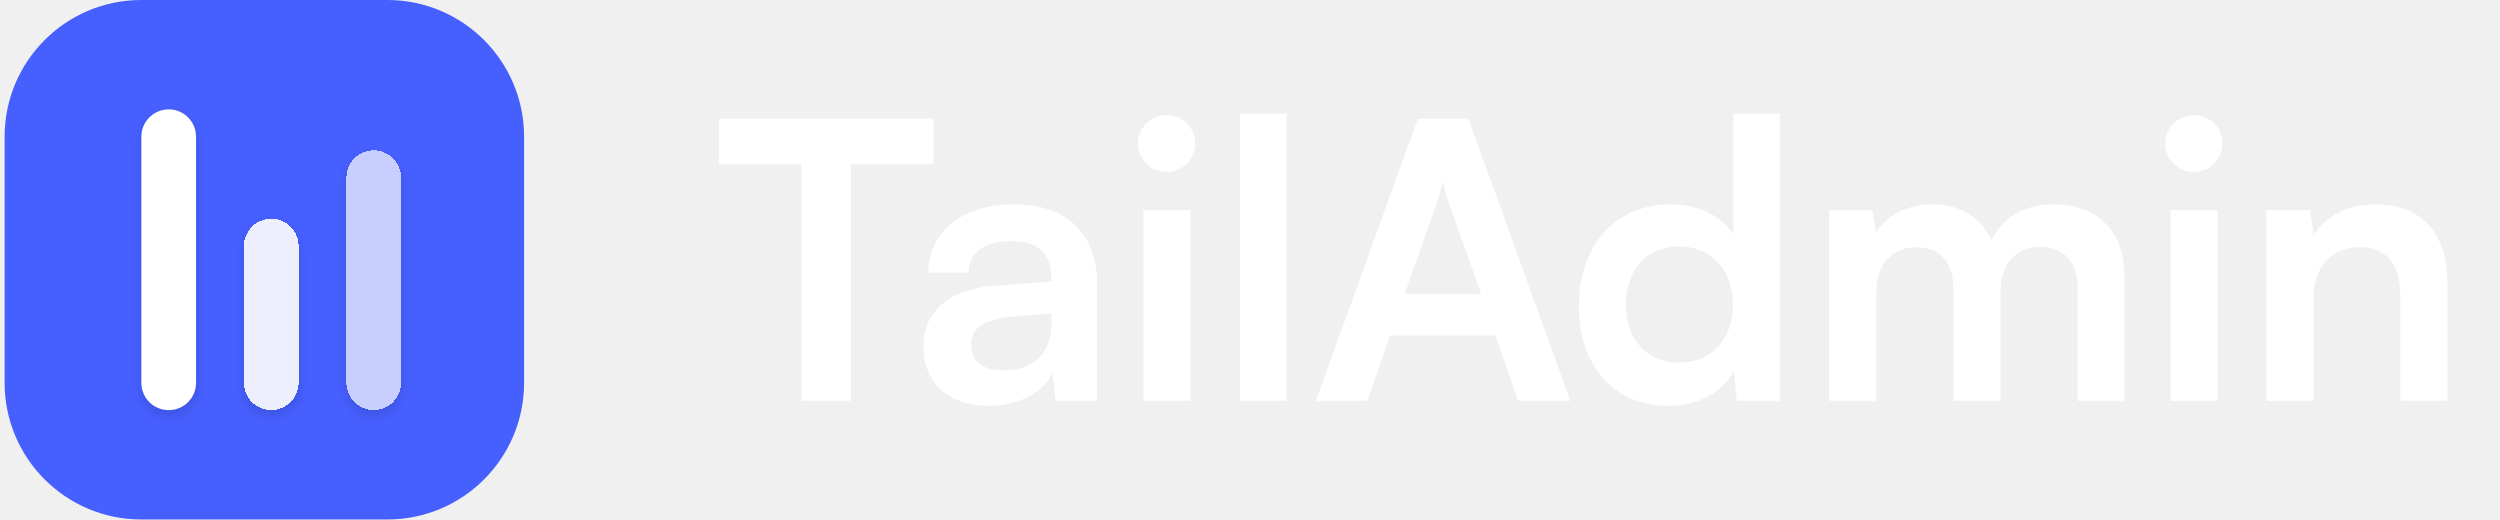
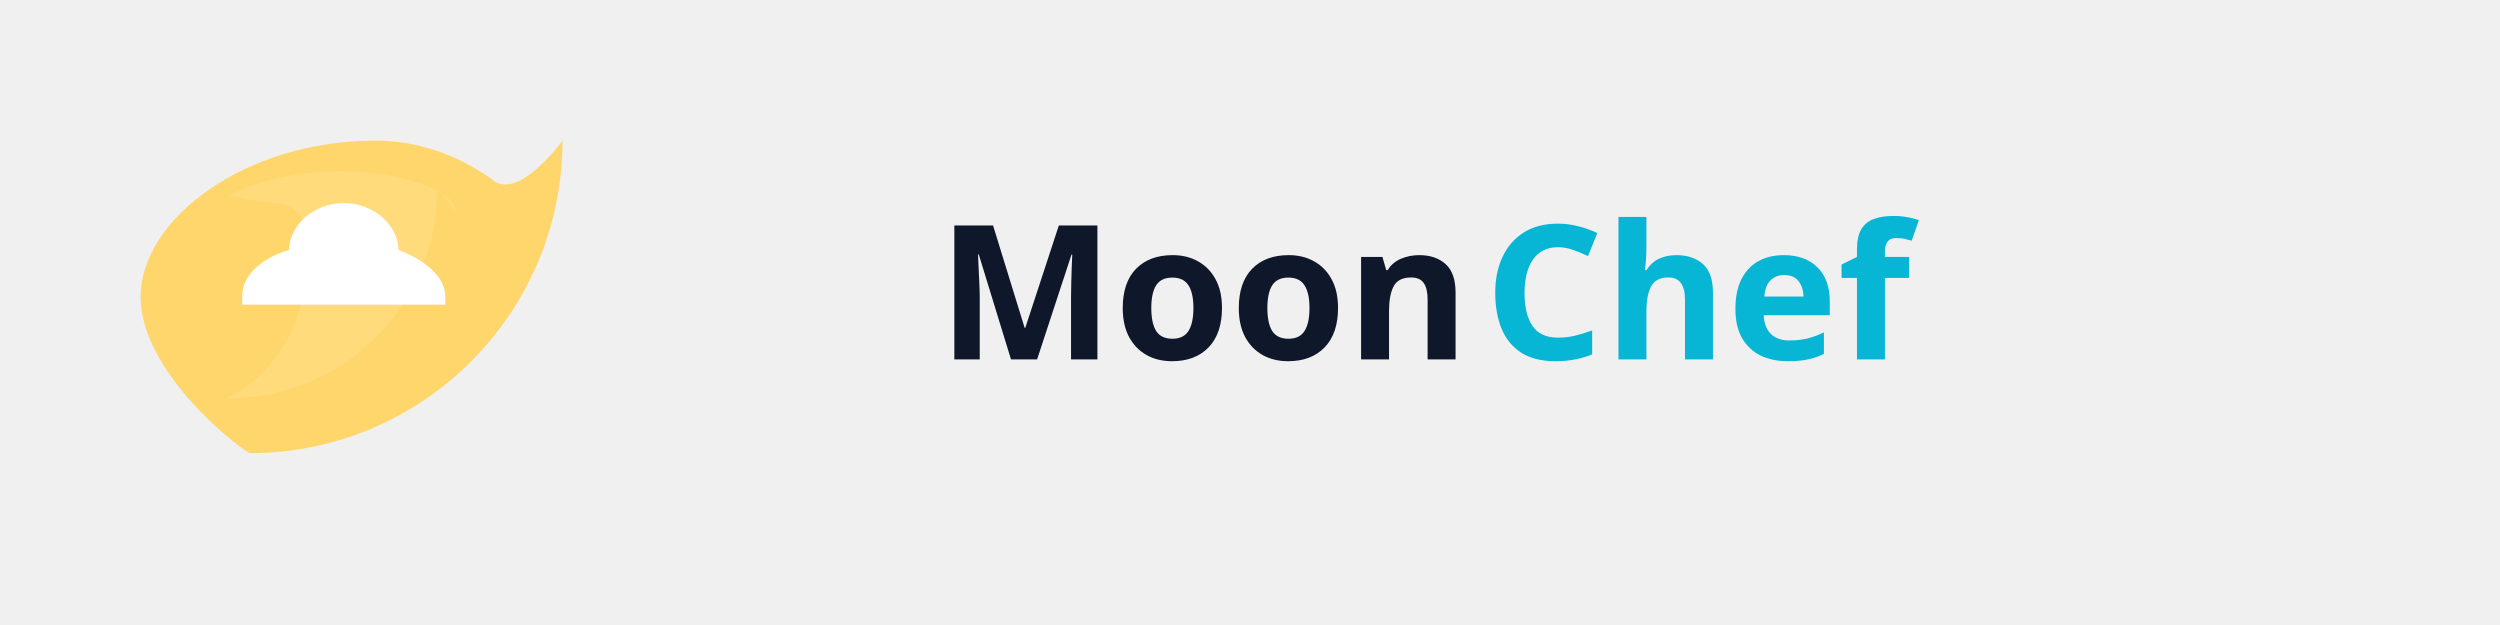
- <svg xmlns="http://www.w3.org/2000/svg" width="231" height="48" viewBox="0 0 231 48" fill="none">
-   <path d="M0.426 12.632C0.426 5.655 6.081 0 13.057 0H35.794C42.77 0 48.426 5.655 48.426 12.632V35.368C48.426 42.345 42.77 48 35.794 48H13.057C6.081 48 0.426 42.345 0.426 35.368V12.632Z" fill="#465FFF" />
-   <g filter="url(#filter0_d_3903_56743)">
-     <path d="M13.062 12.632C13.062 11.237 14.193 10.106 15.588 10.106C16.983 10.106 18.114 11.237 18.114 12.632V35.369C18.114 36.764 16.983 37.895 15.588 37.895C14.193 37.895 13.062 36.764 13.062 35.369V12.632Z" fill="white" />
+ <svg xmlns="http://www.w3.org/2000/svg" viewBox="0 0 320 80" role="img" aria-labelledby="authLogoTitle authLogoDesc">
+   <g transform="translate(8,12)">
+     <path d="M64 6c0 22.09-17.91 40-40 40C23.42 46 10 36 10 26S23.42 6 40 6c5.5 0 10.6 1.84 14.9 4.9C58.2 14 64 6 64 6z" fill="#FFD66B" />
+     <path d="M48 12c0 15-11.9 27-27 27 6.2-3 10.4-9.9 10.4-18.4S27.5 14.8 21.3 13c12-6 29-2 29 2z" fill="#fff" opacity="0.12" />
+     <path d="M36 14c-4 0-7 3-7 6 0 0-6 1.5-6 6v1h26v-1c0-4-6-6-6-6 0-3-3-6-7-6z" fill="#fff" />
  </g>
-   <g filter="url(#filter1_d_3903_56743)">
-     <path d="M22.539 22.735C22.539 21.34 23.67 20.209 25.065 20.209C26.461 20.209 27.592 21.34 27.592 22.735V35.367C27.592 36.762 26.461 37.893 25.065 37.893C23.67 37.893 22.539 36.762 22.539 35.367V22.735Z" fill="white" fill-opacity="0.9" shape-rendering="crispEdges" />
+   <g transform="translate(120,46)">
+     <text x="0" y="0" font-family="Verdana, Geneva, sans-serif" font-size="24" font-weight="600" fill="#0F172A">Moon</text>
+     <text x="70" y="0" font-family="Verdana, Geneva, sans-serif" font-size="24" font-weight="600" fill="#06B6D4">Chef</text>
  </g>
-   <g filter="url(#filter2_d_3903_56743)">
-     <path d="M32.008 16.419C32.008 15.024 33.139 13.893 34.534 13.893C35.929 13.893 37.06 15.024 37.06 16.419V35.366C37.06 36.761 35.929 37.893 34.534 37.893C33.139 37.893 32.008 36.761 32.008 35.366V16.419Z" fill="white" fill-opacity="0.7" shape-rendering="crispEdges" />
-   </g>
-   <path d="M66.426 15.172H74.058V37.036H78.624V15.172H86.257V10.964H66.426V15.172Z" fill="white" />
-   <path d="M91.352 37.5C94.098 37.5 96.488 36.252 97.237 34.433L97.558 37.036H101.375V26.336C101.375 21.45 98.45 18.882 93.706 18.882C88.927 18.882 85.788 21.378 85.788 25.195H89.497C89.497 23.34 90.924 22.27 93.492 22.27C95.704 22.27 97.13 23.233 97.13 25.623V26.015L91.851 26.407C87.678 26.729 85.324 28.762 85.324 32.007C85.324 35.324 87.607 37.5 91.352 37.5ZM92.779 34.219C90.817 34.219 89.747 33.434 89.747 31.829C89.747 30.402 90.781 29.511 93.492 29.261L97.166 28.976V29.903C97.166 32.614 95.454 34.219 92.779 34.219Z" fill="white" />
-   <path d="M107.825 15.886C109.252 15.886 110.429 14.709 110.429 13.246C110.429 11.784 109.252 10.643 107.825 10.643C106.327 10.643 105.15 11.784 105.15 13.246C105.15 14.709 106.327 15.886 107.825 15.886ZM105.649 37.036H110.001V19.417H105.649V37.036Z" fill="white" />
-   <path d="M118.883 37.036V10.5H114.568V37.036H118.883Z" fill="white" />
-   <path d="M126.337 37.036L128.441 31.009H138.179L140.283 37.036H145.098L135.682 10.964H131.009L121.593 37.036H126.337ZM132.757 18.739C133.007 18.026 133.221 17.241 133.328 16.742C133.399 17.277 133.649 18.061 133.863 18.739L136.859 27.157H129.797L132.757 18.739Z" fill="white" />
-   <path d="M154.165 37.5C156.84 37.5 159.122 36.323 160.192 34.29L160.478 37.036H164.472V10.5H160.157V21.664C159.051 19.916 156.875 18.882 154.414 18.882C149.1 18.882 145.89 22.805 145.89 28.298C145.89 33.755 149.064 37.5 154.165 37.5ZM155.128 33.505C152.096 33.505 150.241 31.294 150.241 28.155C150.241 25.017 152.096 22.77 155.128 22.77C158.159 22.77 160.121 24.981 160.121 28.155C160.121 31.33 158.159 33.505 155.128 33.505Z" fill="white" />
-   <path d="M173.359 37.036V27.049C173.359 24.196 175.035 22.841 177.104 22.841C179.172 22.841 180.492 24.16 180.492 26.622V37.036H184.843V27.049C184.843 24.16 186.448 22.805 188.553 22.805C190.621 22.805 191.977 24.125 191.977 26.657V37.036H196.292V25.516C196.292 21.45 193.938 18.882 189.658 18.882C186.983 18.882 184.915 20.201 184.023 22.235C183.096 20.201 181.241 18.882 178.566 18.882C176.034 18.882 174.25 20.023 173.359 21.485L173.002 19.417H169.007V37.036H173.359Z" fill="white" />
-   <path d="M202.74 15.886C204.167 15.886 205.344 14.709 205.344 13.246C205.344 11.784 204.167 10.643 202.74 10.643C201.242 10.643 200.065 11.784 200.065 13.246C200.065 14.709 201.242 15.886 202.74 15.886ZM200.564 37.036H204.916V19.417H200.564V37.036Z" fill="white" />
-   <path d="M213.763 37.036V27.549C213.763 24.695 215.403 22.841 218.078 22.841C220.325 22.841 221.788 24.267 221.788 27.228V37.036H226.139V26.194C226.139 21.628 223.856 18.882 219.434 18.882C217.044 18.882 214.904 19.916 213.798 21.7L213.442 19.417H209.411V37.036H213.763Z" fill="white" />
-   <defs>
-     <filter id="filter0_d_3903_56743" x="12.062" y="9.606" width="7.053" height="29.79" filterUnits="userSpaceOnUse" color-interpolation-filters="sRGB">
-       <feFlood flood-opacity="0" result="BackgroundImageFix" />
-       <feColorMatrix in="SourceAlpha" type="matrix" values="0 0 0 0 0 0 0 0 0 0 0 0 0 0 0 0 0 0 127 0" result="hardAlpha" />
-       <feOffset dy="0.5" />
-       <feGaussianBlur stdDeviation="0.5" />
-       <feComposite in2="hardAlpha" operator="out" />
-       <feColorMatrix type="matrix" values="0 0 0 0 0 0 0 0 0 0 0 0 0 0 0 0 0 0 0.12 0" />
-       <feBlend mode="normal" in2="BackgroundImageFix" result="effect1_dropShadow_3903_56743" />
-       <feBlend mode="normal" in="SourceGraphic" in2="effect1_dropShadow_3903_56743" result="shape" />
-     </filter>
-     <filter id="filter1_d_3903_56743" x="21.539" y="19.709" width="7.053" height="19.684" filterUnits="userSpaceOnUse" color-interpolation-filters="sRGB">
-       <feFlood flood-opacity="0" result="BackgroundImageFix" />
-       <feColorMatrix in="SourceAlpha" type="matrix" values="0 0 0 0 0 0 0 0 0 0 0 0 0 0 0 0 0 0 127 0" result="hardAlpha" />
-       <feOffset dy="0.5" />
-       <feGaussianBlur stdDeviation="0.5" />
-       <feComposite in2="hardAlpha" operator="out" />
-       <feColorMatrix type="matrix" values="0 0 0 0 0 0 0 0 0 0 0 0 0 0 0 0 0 0 0.12 0" />
-       <feBlend mode="normal" in2="BackgroundImageFix" result="effect1_dropShadow_3903_56743" />
-       <feBlend mode="normal" in="SourceGraphic" in2="effect1_dropShadow_3903_56743" result="shape" />
-     </filter>
-     <filter id="filter2_d_3903_56743" x="31.008" y="13.393" width="7.053" height="26" filterUnits="userSpaceOnUse" color-interpolation-filters="sRGB">
-       <feFlood flood-opacity="0" result="BackgroundImageFix" />
-       <feColorMatrix in="SourceAlpha" type="matrix" values="0 0 0 0 0 0 0 0 0 0 0 0 0 0 0 0 0 0 127 0" result="hardAlpha" />
-       <feOffset dy="0.5" />
-       <feGaussianBlur stdDeviation="0.5" />
-       <feComposite in2="hardAlpha" operator="out" />
-       <feColorMatrix type="matrix" values="0 0 0 0 0 0 0 0 0 0 0 0 0 0 0 0 0 0 0.12 0" />
-       <feBlend mode="normal" in2="BackgroundImageFix" result="effect1_dropShadow_3903_56743" />
-       <feBlend mode="normal" in="SourceGraphic" in2="effect1_dropShadow_3903_56743" result="shape" />
-     </filter>
-   </defs>
</svg>
